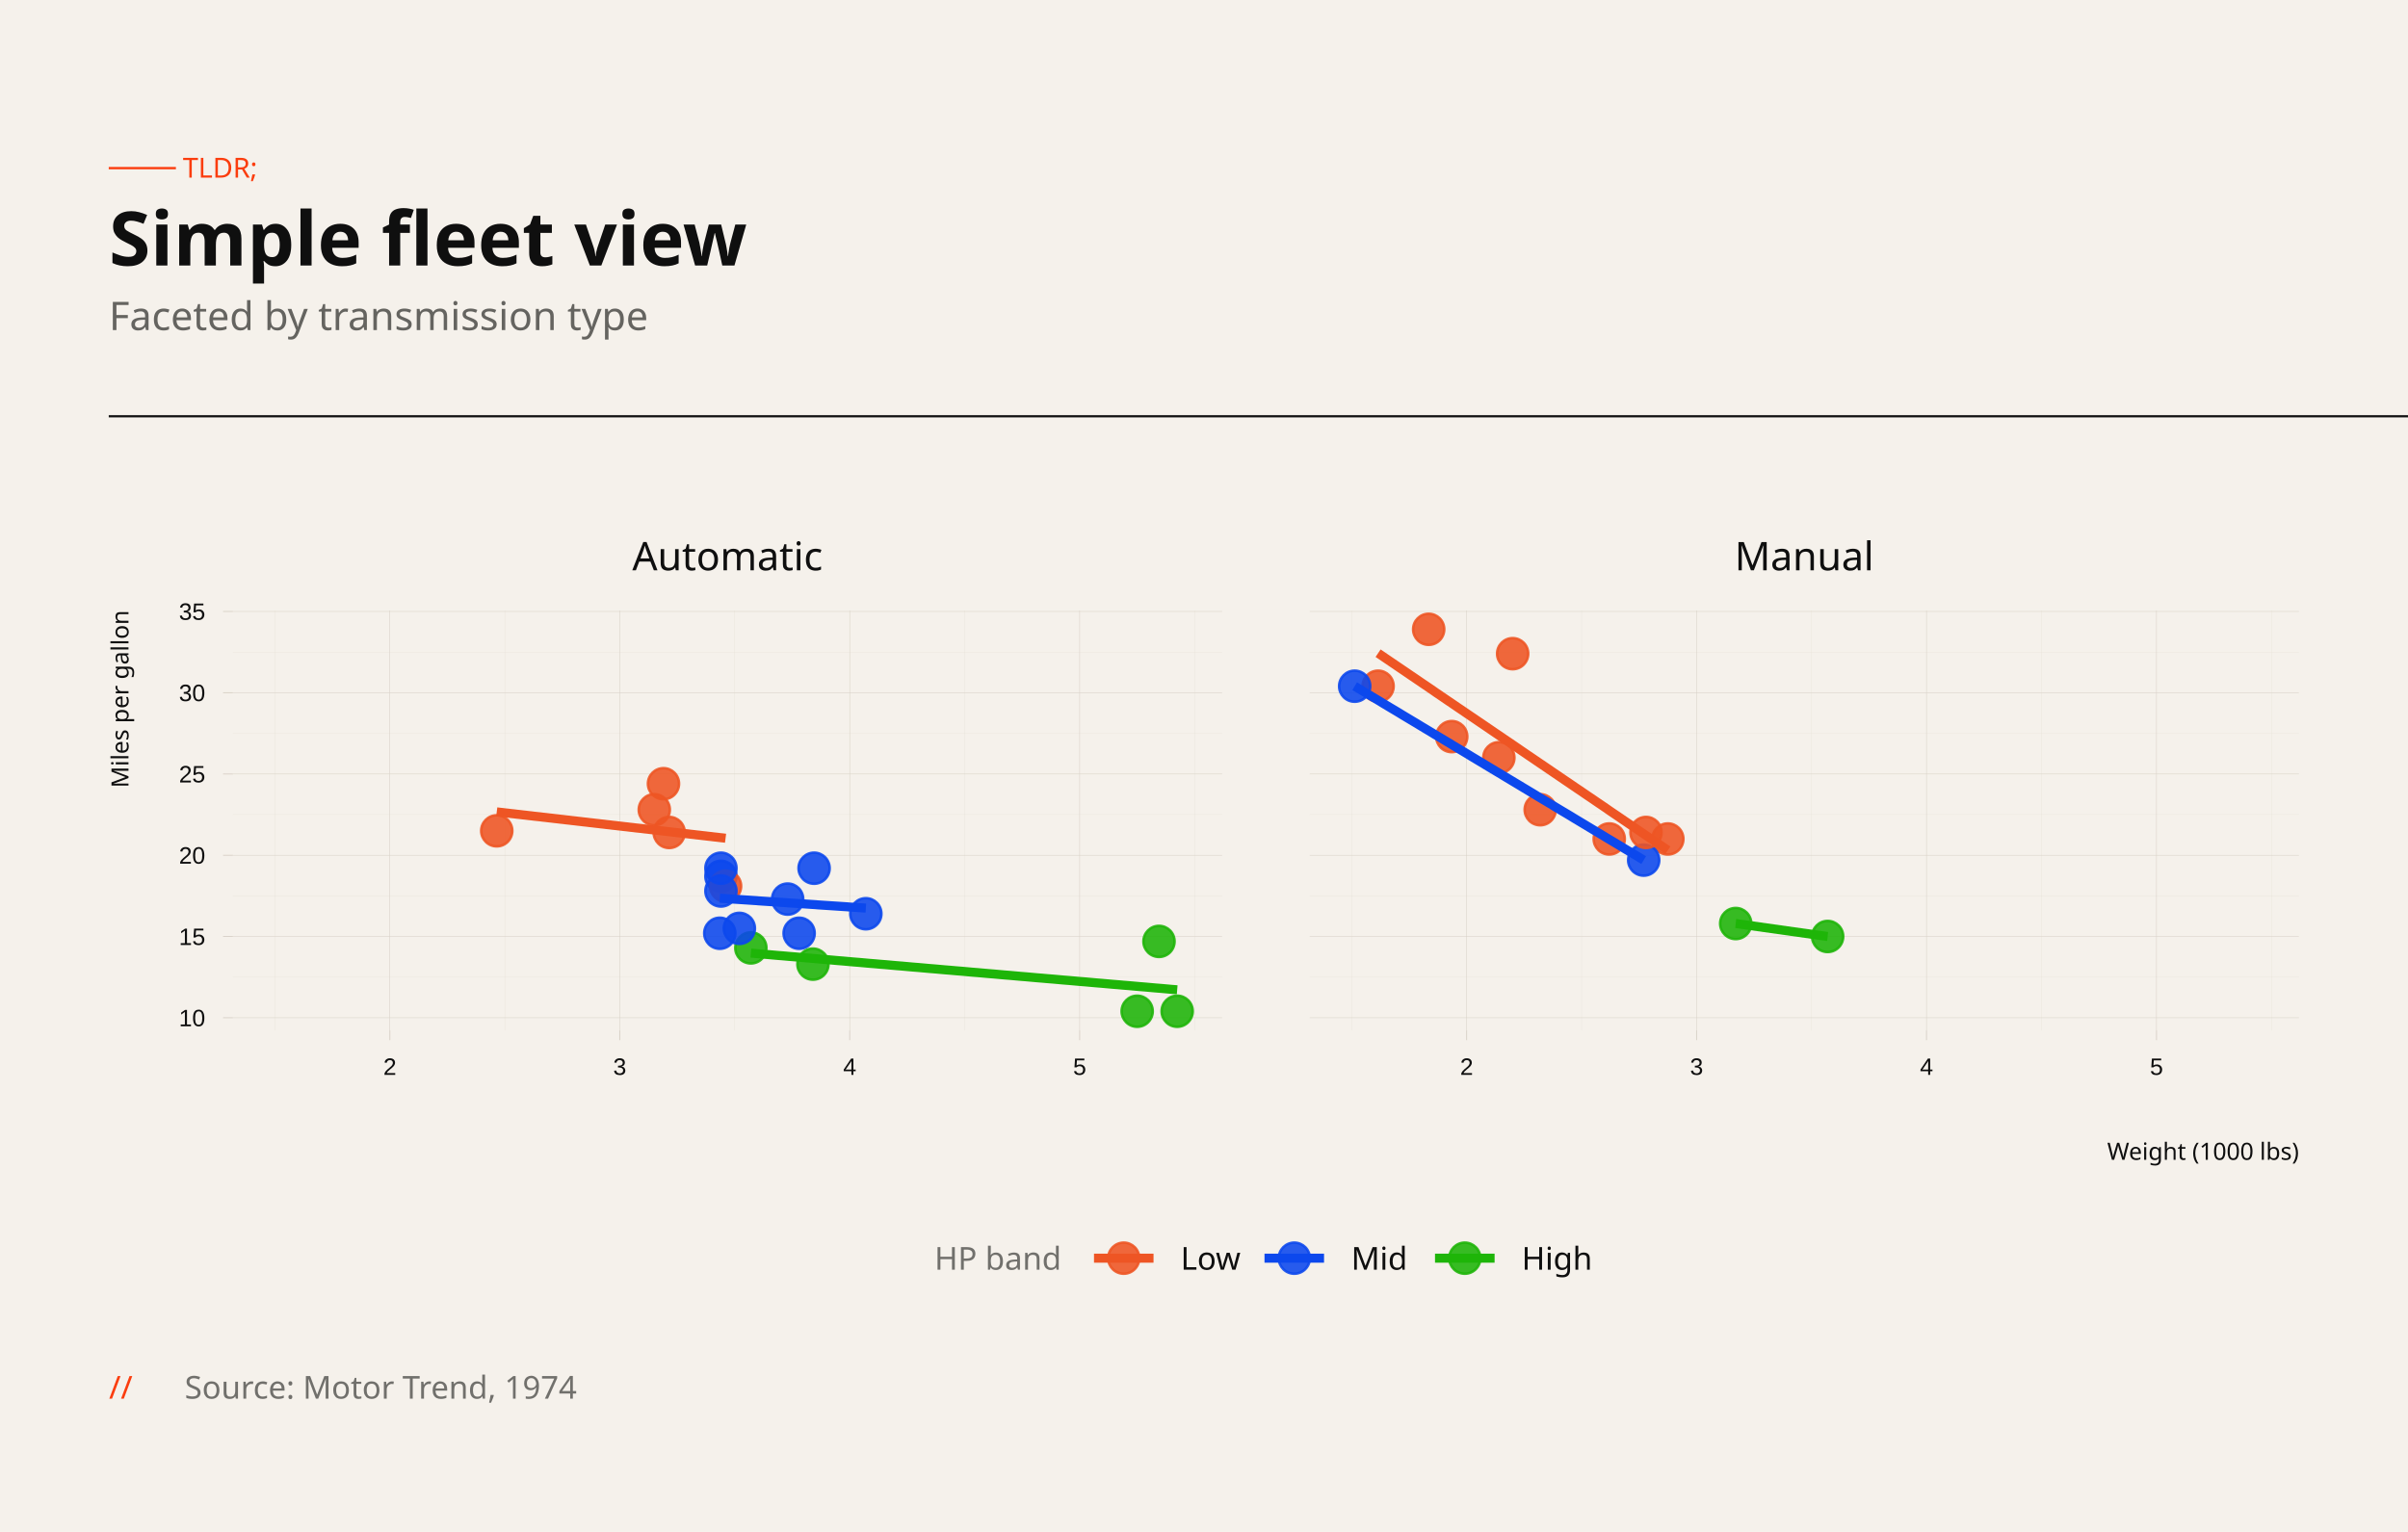
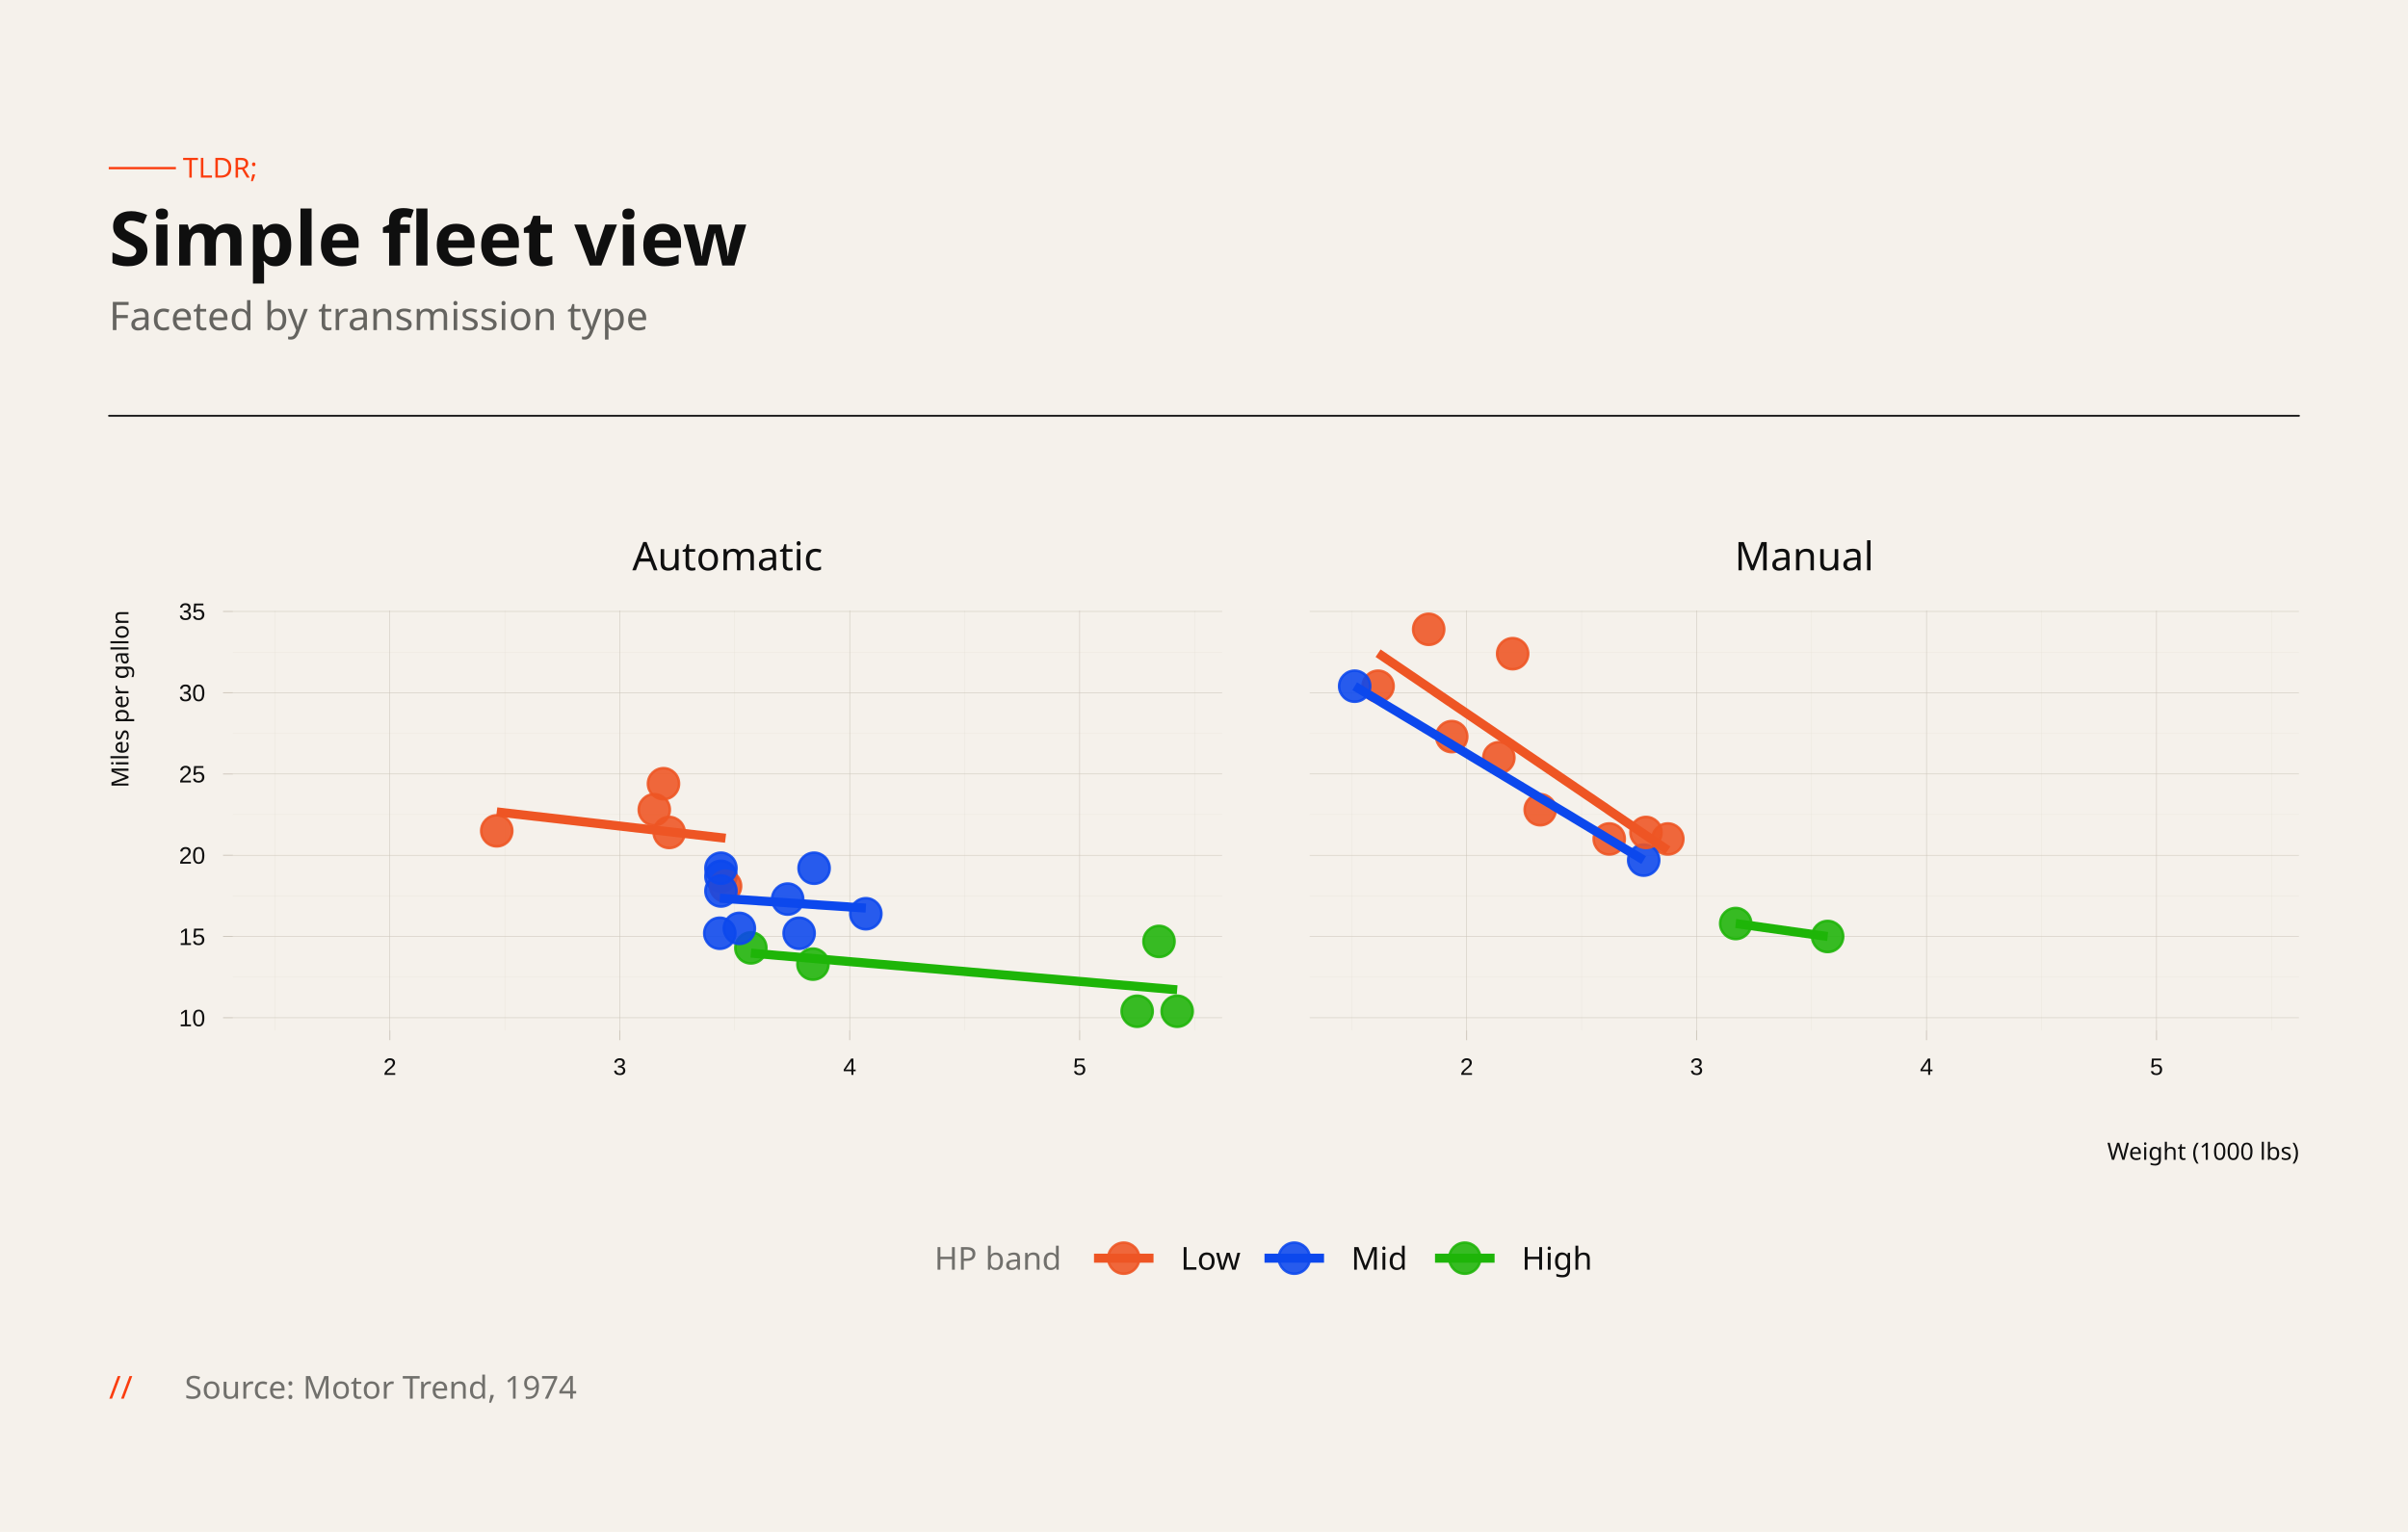
<svg xmlns="http://www.w3.org/2000/svg" width="396.00pt" height="252.00pt" viewBox="0 0 396.00 252.00">
  <g class="svglite">
    <defs>
      <style type="text/css">
    .svglite line, .svglite polyline, .svglite polygon, .svglite path, .svglite rect, .svglite circle {
      fill: none;
      stroke: #000000;
      stroke-linecap: round;
      stroke-linejoin: round;
      stroke-miterlimit: 10.00;
    }
    .svglite text {
      white-space: pre;
    }
    .svglite g.glyphgroup path {
      fill: inherit;
      stroke: none;
    }
  </style>
    </defs>
    <rect width="100%" height="100%" style="stroke: none; fill: none;" />
    <defs>
      <clipPath id="cpMC4wMHwzOTYuMDB8MC4wMHwyNTIuMDA=">
        <rect x="0.00" y="0.00" width="396.00" height="252.00" />
      </clipPath>
    </defs>
    <g clip-path="url(#cpMC4wMHwzOTYuMDB8MC4wMHwyNTIuMDA=)">
      <rect x="0.00" y="-0" width="396.00" height="252.00" style="stroke-width: 0.63; stroke: none; fill: #F5F1EB;" />
    </g>
    <defs>
      <clipPath id="cpMzguMzB8MjAwLjk4fDEwMC4zOHwxNjkuNTA=">
        <rect x="38.30" y="100.38" width="162.68" height="69.12" />
      </clipPath>
    </defs>
    <g clip-path="url(#cpMzguMzB8MjAwLjk4fDEwMC4zOHwxNjkuNTA=)">
      <rect x="38.30" y="100.38" width="162.68" height="69.12" style="stroke-width: 0.63; stroke: none; fill: #F5F1EB;" />
      <polyline points="38.30,160.74 200.98,160.74 " style="stroke-width: 0.043; stroke: #E3DDD5; stroke-linecap: butt;" />
      <polyline points="38.30,147.37 200.98,147.37 " style="stroke-width: 0.043; stroke: #E3DDD5; stroke-linecap: butt;" />
      <polyline points="38.30,134.00 200.98,134.00 " style="stroke-width: 0.043; stroke: #E3DDD5; stroke-linecap: butt;" />
      <polyline points="38.30,120.63 200.98,120.63 " style="stroke-width: 0.043; stroke: #E3DDD5; stroke-linecap: butt;" />
      <polyline points="38.30,107.26 200.98,107.26 " style="stroke-width: 0.043; stroke: #E3DDD5; stroke-linecap: butt;" />
      <polyline points="45.20,169.50 45.20,100.38 " style="stroke-width: 0.043; stroke: #E3DDD5; stroke-linecap: butt;" />
      <polyline points="83.02,169.50 83.02,100.38 " style="stroke-width: 0.043; stroke: #E3DDD5; stroke-linecap: butt;" />
      <polyline points="120.83,169.50 120.83,100.38 " style="stroke-width: 0.043; stroke: #E3DDD5; stroke-linecap: butt;" />
      <polyline points="158.65,169.50 158.65,100.38 " style="stroke-width: 0.043; stroke: #E3DDD5; stroke-linecap: butt;" />
      <polyline points="196.46,169.50 196.46,100.38 " style="stroke-width: 0.043; stroke: #E3DDD5; stroke-linecap: butt;" />
-       <polyline points="38.30,167.42 200.98,167.42 " style="stroke-width: 0.085; stroke: #D8D1C7; stroke-linecap: butt;" />
-       <polyline points="38.30,154.05 200.98,154.05 " style="stroke-width: 0.085; stroke: #D8D1C7; stroke-linecap: butt;" />
-       <polyline points="38.30,140.69 200.98,140.69 " style="stroke-width: 0.085; stroke: #D8D1C7; stroke-linecap: butt;" />
-       <polyline points="38.30,127.32 200.98,127.32 " style="stroke-width: 0.085; stroke: #D8D1C7; stroke-linecap: butt;" />
-       <polyline points="38.30,113.95 200.98,113.95 " style="stroke-width: 0.085; stroke: #D8D1C7; stroke-linecap: butt;" />
-       <polyline points="38.30,100.58 200.98,100.58 " style="stroke-width: 0.085; stroke: #D8D1C7; stroke-linecap: butt;" />
-       <polyline points="64.11,169.50 64.11,100.38 " style="stroke-width: 0.085; stroke: #D8D1C7; stroke-linecap: butt;" />
-       <polyline points="101.92,169.50 101.92,100.38 " style="stroke-width: 0.085; stroke: #D8D1C7; stroke-linecap: butt;" />
-       <polyline points="139.74,169.50 139.74,100.38 " style="stroke-width: 0.085; stroke: #D8D1C7; stroke-linecap: butt;" />
-       <polyline points="177.55,169.50 177.55,100.38 " style="stroke-width: 0.085; stroke: #D8D1C7; stroke-linecap: butt;" />
+       <polyline points="38.30,167.42 200.98,167.42 " style="stroke-width: 0.085; stroke: #CCC5BA; stroke-linecap: butt;" />
+       <polyline points="38.30,154.05 200.98,154.05 " style="stroke-width: 0.085; stroke: #CCC5BA; stroke-linecap: butt;" />
+       <polyline points="38.30,140.69 200.98,140.69 " style="stroke-width: 0.085; stroke: #CCC5BA; stroke-linecap: butt;" />
+       <polyline points="38.30,127.32 200.98,127.32 " style="stroke-width: 0.085; stroke: #CCC5BA; stroke-linecap: butt;" />
+       <polyline points="38.30,113.95 200.98,113.95 " style="stroke-width: 0.085; stroke: #CCC5BA; stroke-linecap: butt;" />
+       <polyline points="38.30,100.58 200.98,100.58 " style="stroke-width: 0.085; stroke: #CCC5BA; stroke-linecap: butt;" />
+       <polyline points="64.11,169.50 64.11,100.38 " style="stroke-width: 0.085; stroke: #CCC5BA; stroke-linecap: butt;" />
+       <polyline points="101.92,169.50 101.92,100.38 " style="stroke-width: 0.085; stroke: #CCC5BA; stroke-linecap: butt;" />
+       <polyline points="139.74,169.50 139.74,100.38 " style="stroke-width: 0.085; stroke: #CCC5BA; stroke-linecap: butt;" />
+       <polyline points="177.55,169.50 177.55,100.38 " style="stroke-width: 0.085; stroke: #CCC5BA; stroke-linecap: butt;" />
      <circle cx="110.05" cy="136.94" r="2.56" style="stroke-width: 0.42; stroke: #EE5524; stroke-opacity: 0.88; fill: #EE5524; fill-opacity: 0.88;" />
      <circle cx="118.56" cy="144.16" r="2.56" style="stroke-width: 0.42; stroke: #0C48ED; stroke-opacity: 0.88; fill: #0C48ED; fill-opacity: 0.88;" />
      <circle cx="119.32" cy="145.77" r="2.56" style="stroke-width: 0.42; stroke: #EE5524; stroke-opacity: 0.88; fill: #EE5524; fill-opacity: 0.88;" />
      <circle cx="123.48" cy="155.93" r="2.56" style="stroke-width: 0.42; stroke: #1EB508; stroke-opacity: 0.88; fill: #1EB508; fill-opacity: 0.88;" />
      <circle cx="109.11" cy="128.92" r="2.56" style="stroke-width: 0.42; stroke: #EE5524; stroke-opacity: 0.88; fill: #EE5524; fill-opacity: 0.88;" />
      <circle cx="107.60" cy="133.20" r="2.56" style="stroke-width: 0.42; stroke: #EE5524; stroke-opacity: 0.88; fill: #EE5524; fill-opacity: 0.88;" />
      <circle cx="118.56" cy="142.82" r="2.56" style="stroke-width: 0.42; stroke: #0C48ED; stroke-opacity: 0.88; fill: #0C48ED; fill-opacity: 0.88;" />
      <circle cx="118.56" cy="146.57" r="2.56" style="stroke-width: 0.42; stroke: #0C48ED; stroke-opacity: 0.88; fill: #0C48ED; fill-opacity: 0.88;" />
      <circle cx="142.39" cy="150.31" r="2.56" style="stroke-width: 0.42; stroke: #0C48ED; stroke-opacity: 0.88; fill: #0C48ED; fill-opacity: 0.88;" />
      <circle cx="129.53" cy="147.90" r="2.56" style="stroke-width: 0.42; stroke: #0C48ED; stroke-opacity: 0.88; fill: #0C48ED; fill-opacity: 0.88;" />
      <circle cx="131.42" cy="153.52" r="2.56" style="stroke-width: 0.42; stroke: #0C48ED; stroke-opacity: 0.88; fill: #0C48ED; fill-opacity: 0.88;" />
      <circle cx="187.01" cy="166.35" r="2.56" style="stroke-width: 0.42; stroke: #1EB508; stroke-opacity: 0.88; fill: #1EB508; fill-opacity: 0.88;" />
      <circle cx="193.59" cy="166.35" r="2.56" style="stroke-width: 0.42; stroke: #1EB508; stroke-opacity: 0.88; fill: #1EB508; fill-opacity: 0.88;" />
      <circle cx="190.60" cy="154.86" r="2.56" style="stroke-width: 0.42; stroke: #1EB508; stroke-opacity: 0.88; fill: #1EB508; fill-opacity: 0.88;" />
      <circle cx="81.69" cy="136.67" r="2.56" style="stroke-width: 0.42; stroke: #EE5524; stroke-opacity: 0.88; fill: #EE5524; fill-opacity: 0.88;" />
      <circle cx="121.59" cy="152.72" r="2.56" style="stroke-width: 0.42; stroke: #0C48ED; stroke-opacity: 0.88; fill: #0C48ED; fill-opacity: 0.88;" />
      <circle cx="118.37" cy="153.52" r="2.56" style="stroke-width: 0.42; stroke: #0C48ED; stroke-opacity: 0.88; fill: #0C48ED; fill-opacity: 0.88;" />
      <circle cx="133.69" cy="158.60" r="2.56" style="stroke-width: 0.42; stroke: #1EB508; stroke-opacity: 0.88; fill: #1EB508; fill-opacity: 0.88;" />
      <circle cx="133.88" cy="142.82" r="2.56" style="stroke-width: 0.42; stroke: #0C48ED; stroke-opacity: 0.88; fill: #0C48ED; fill-opacity: 0.88;" />
      <polyline points="81.69,133.55 82.17,133.61 82.65,133.66 83.12,133.72 83.60,133.77 84.07,133.83 84.55,133.88 85.03,133.94 85.50,133.99 85.98,134.05 86.46,134.10 86.93,134.16 87.41,134.21 87.88,134.27 88.36,134.32 88.84,134.37 89.31,134.43 89.79,134.48 90.27,134.54 90.74,134.59 91.22,134.65 91.69,134.70 92.17,134.76 92.65,134.81 93.12,134.87 93.60,134.92 94.08,134.98 94.55,135.03 95.03,135.09 95.50,135.14 95.98,135.20 96.46,135.25 96.93,135.31 97.41,135.36 97.89,135.42 98.36,135.47 98.84,135.53 99.32,135.58 99.79,135.64 100.27,135.69 100.74,135.75 101.22,135.80 101.70,135.86 102.17,135.91 102.65,135.97 103.13,136.02 103.60,136.08 104.08,136.13 104.55,136.19 105.03,136.24 105.51,136.29 105.98,136.35 106.46,136.40 106.94,136.46 107.41,136.51 107.89,136.57 108.36,136.62 108.84,136.68 109.32,136.73 109.79,136.79 110.27,136.84 110.75,136.90 111.22,136.95 111.70,137.01 112.17,137.06 112.65,137.12 113.13,137.17 113.60,137.23 114.08,137.28 114.56,137.34 115.03,137.39 115.51,137.45 115.98,137.50 116.46,137.56 116.94,137.61 117.41,137.67 117.89,137.72 118.37,137.78 118.84,137.83 119.32,137.89 " style="stroke-width: 1.49; stroke: #EE5524; stroke-linecap: butt;" />
      <polyline points="118.37,147.75 118.68,147.77 118.98,147.79 119.29,147.81 119.59,147.84 119.89,147.86 120.20,147.88 120.50,147.90 120.81,147.92 121.11,147.94 121.41,147.96 121.72,147.98 122.02,148.00 122.32,148.02 122.63,148.04 122.93,148.06 123.24,148.08 123.54,148.10 123.84,148.12 124.15,148.14 124.45,148.16 124.76,148.19 125.06,148.21 125.36,148.23 125.67,148.25 125.97,148.27 126.28,148.29 126.58,148.31 126.88,148.33 127.19,148.35 127.49,148.37 127.80,148.39 128.10,148.41 128.40,148.43 128.71,148.45 129.01,148.47 129.32,148.49 129.62,148.52 129.92,148.54 130.23,148.56 130.53,148.58 130.84,148.60 131.14,148.62 131.44,148.64 131.75,148.66 132.05,148.68 132.36,148.70 132.66,148.72 132.96,148.74 133.27,148.76 133.57,148.78 133.88,148.80 134.18,148.82 134.48,148.85 134.79,148.87 135.09,148.89 135.40,148.91 135.70,148.93 136.00,148.95 136.31,148.97 136.61,148.99 136.91,149.01 137.22,149.03 137.52,149.05 137.83,149.07 138.13,149.09 138.43,149.11 138.74,149.13 139.04,149.15 139.35,149.17 139.65,149.20 139.95,149.22 140.26,149.24 140.56,149.26 140.87,149.28 141.17,149.30 141.47,149.32 141.78,149.34 142.08,149.36 142.39,149.38 " style="stroke-width: 1.49; stroke: #0C48ED; stroke-linecap: butt;" />
      <polyline points="123.48,156.78 124.37,156.86 125.25,156.94 126.14,157.01 127.03,157.09 127.92,157.17 128.80,157.24 129.69,157.32 130.58,157.39 131.47,157.47 132.35,157.55 133.24,157.62 134.13,157.70 135.02,157.78 135.90,157.85 136.79,157.93 137.68,158.01 138.57,158.08 139.45,158.16 140.34,158.24 141.23,158.31 142.12,158.39 143.00,158.47 143.89,158.54 144.78,158.62 145.67,158.69 146.55,158.77 147.44,158.85 148.33,158.92 149.21,159.00 150.10,159.08 150.99,159.15 151.88,159.23 152.76,159.31 153.65,159.38 154.54,159.46 155.43,159.54 156.31,159.61 157.20,159.69 158.09,159.76 158.98,159.84 159.86,159.92 160.75,159.99 161.64,160.07 162.53,160.15 163.41,160.22 164.30,160.30 165.19,160.38 166.08,160.45 166.96,160.53 167.85,160.61 168.74,160.68 169.63,160.76 170.51,160.84 171.40,160.91 172.29,160.99 173.18,161.06 174.06,161.14 174.95,161.22 175.84,161.29 176.73,161.37 177.61,161.45 178.50,161.52 179.39,161.60 180.28,161.68 181.16,161.75 182.05,161.83 182.94,161.91 183.83,161.98 184.71,162.06 185.60,162.13 186.49,162.21 187.38,162.29 188.26,162.36 189.15,162.44 190.04,162.52 190.93,162.59 191.81,162.67 192.70,162.75 193.59,162.82 " style="stroke-width: 1.49; stroke: #1EB508; stroke-linecap: butt;" />
    </g>
    <g clip-path="url(#cpMC4wMHwzOTYuMDB8MC4wMHwyNTIuMDA=)">
</g>
    <defs>
      <clipPath id="cpMjE1LjM4fDM3OC4wN3wxMDAuMzh8MTY5LjUw">
        <rect x="215.38" y="100.38" width="162.68" height="69.12" />
      </clipPath>
    </defs>
    <g clip-path="url(#cpMjE1LjM4fDM3OC4wN3wxMDAuMzh8MTY5LjUw)">
      <rect x="215.38" y="100.38" width="162.68" height="69.12" style="stroke-width: 0.63; stroke: none; fill: #F5F1EB;" />
      <polyline points="215.38,160.74 378.07,160.74 " style="stroke-width: 0.043; stroke: #E3DDD5; stroke-linecap: butt;" />
      <polyline points="215.38,147.37 378.07,147.37 " style="stroke-width: 0.043; stroke: #E3DDD5; stroke-linecap: butt;" />
      <polyline points="215.38,134.00 378.07,134.00 " style="stroke-width: 0.043; stroke: #E3DDD5; stroke-linecap: butt;" />
      <polyline points="215.38,120.63 378.07,120.63 " style="stroke-width: 0.043; stroke: #E3DDD5; stroke-linecap: butt;" />
      <polyline points="215.38,107.26 378.07,107.26 " style="stroke-width: 0.043; stroke: #E3DDD5; stroke-linecap: butt;" />
      <polyline points="222.29,169.50 222.29,100.38 " style="stroke-width: 0.043; stroke: #E3DDD5; stroke-linecap: butt;" />
      <polyline points="260.10,169.50 260.10,100.38 " style="stroke-width: 0.043; stroke: #E3DDD5; stroke-linecap: butt;" />
      <polyline points="297.92,169.50 297.92,100.38 " style="stroke-width: 0.043; stroke: #E3DDD5; stroke-linecap: butt;" />
      <polyline points="335.73,169.50 335.73,100.38 " style="stroke-width: 0.043; stroke: #E3DDD5; stroke-linecap: butt;" />
      <polyline points="373.55,169.50 373.55,100.38 " style="stroke-width: 0.043; stroke: #E3DDD5; stroke-linecap: butt;" />
-       <polyline points="215.38,167.42 378.07,167.42 " style="stroke-width: 0.085; stroke: #D8D1C7; stroke-linecap: butt;" />
-       <polyline points="215.38,154.05 378.07,154.05 " style="stroke-width: 0.085; stroke: #D8D1C7; stroke-linecap: butt;" />
-       <polyline points="215.38,140.69 378.07,140.69 " style="stroke-width: 0.085; stroke: #D8D1C7; stroke-linecap: butt;" />
-       <polyline points="215.38,127.32 378.07,127.32 " style="stroke-width: 0.085; stroke: #D8D1C7; stroke-linecap: butt;" />
-       <polyline points="215.38,113.95 378.07,113.95 " style="stroke-width: 0.085; stroke: #D8D1C7; stroke-linecap: butt;" />
-       <polyline points="215.38,100.58 378.07,100.58 " style="stroke-width: 0.085; stroke: #D8D1C7; stroke-linecap: butt;" />
-       <polyline points="241.19,169.50 241.19,100.38 " style="stroke-width: 0.085; stroke: #D8D1C7; stroke-linecap: butt;" />
-       <polyline points="279.01,169.50 279.01,100.38 " style="stroke-width: 0.085; stroke: #D8D1C7; stroke-linecap: butt;" />
-       <polyline points="316.82,169.50 316.82,100.38 " style="stroke-width: 0.085; stroke: #D8D1C7; stroke-linecap: butt;" />
-       <polyline points="354.64,169.50 354.64,100.38 " style="stroke-width: 0.085; stroke: #D8D1C7; stroke-linecap: butt;" />
+       <polyline points="215.38,167.42 378.07,167.42 " style="stroke-width: 0.085; stroke: #CCC5BA; stroke-linecap: butt;" />
+       <polyline points="215.38,154.05 378.07,154.05 " style="stroke-width: 0.085; stroke: #CCC5BA; stroke-linecap: butt;" />
+       <polyline points="215.38,140.69 378.07,140.69 " style="stroke-width: 0.085; stroke: #CCC5BA; stroke-linecap: butt;" />
+       <polyline points="215.38,127.32 378.07,127.32 " style="stroke-width: 0.085; stroke: #CCC5BA; stroke-linecap: butt;" />
+       <polyline points="215.38,113.95 378.07,113.95 " style="stroke-width: 0.085; stroke: #CCC5BA; stroke-linecap: butt;" />
+       <polyline points="215.38,100.58 378.07,100.58 " style="stroke-width: 0.085; stroke: #CCC5BA; stroke-linecap: butt;" />
+       <polyline points="241.19,169.50 241.19,100.38 " style="stroke-width: 0.085; stroke: #CCC5BA; stroke-linecap: butt;" />
+       <polyline points="279.01,169.50 279.01,100.38 " style="stroke-width: 0.085; stroke: #CCC5BA; stroke-linecap: butt;" />
+       <polyline points="316.82,169.50 316.82,100.38 " style="stroke-width: 0.085; stroke: #CCC5BA; stroke-linecap: butt;" />
+       <polyline points="354.64,169.50 354.64,100.38 " style="stroke-width: 0.085; stroke: #CCC5BA; stroke-linecap: butt;" />
      <circle cx="264.64" cy="138.01" r="2.56" style="stroke-width: 0.42; stroke: #EE5524; stroke-opacity: 0.88; fill: #EE5524; fill-opacity: 0.88;" />
      <circle cx="274.28" cy="138.01" r="2.56" style="stroke-width: 0.42; stroke: #EE5524; stroke-opacity: 0.88; fill: #EE5524; fill-opacity: 0.88;" />
      <circle cx="253.29" cy="133.20" r="2.56" style="stroke-width: 0.42; stroke: #EE5524; stroke-opacity: 0.88; fill: #EE5524; fill-opacity: 0.88;" />
      <circle cx="248.76" cy="107.53" r="2.56" style="stroke-width: 0.42; stroke: #EE5524; stroke-opacity: 0.88; fill: #EE5524; fill-opacity: 0.88;" />
      <circle cx="226.63" cy="112.88" r="2.56" style="stroke-width: 0.42; stroke: #EE5524; stroke-opacity: 0.88; fill: #EE5524; fill-opacity: 0.88;" />
      <circle cx="234.95" cy="103.52" r="2.56" style="stroke-width: 0.42; stroke: #EE5524; stroke-opacity: 0.88; fill: #EE5524; fill-opacity: 0.88;" />
      <circle cx="238.74" cy="121.17" r="2.56" style="stroke-width: 0.42; stroke: #EE5524; stroke-opacity: 0.88; fill: #EE5524; fill-opacity: 0.88;" />
      <circle cx="246.49" cy="124.64" r="2.56" style="stroke-width: 0.42; stroke: #EE5524; stroke-opacity: 0.88; fill: #EE5524; fill-opacity: 0.88;" />
      <circle cx="222.78" cy="112.88" r="2.56" style="stroke-width: 0.42; stroke: #0C48ED; stroke-opacity: 0.88; fill: #0C48ED; fill-opacity: 0.88;" />
      <circle cx="285.44" cy="151.92" r="2.56" style="stroke-width: 0.42; stroke: #1EB508; stroke-opacity: 0.88; fill: #1EB508; fill-opacity: 0.88;" />
      <circle cx="270.31" cy="141.49" r="2.56" style="stroke-width: 0.42; stroke: #0C48ED; stroke-opacity: 0.88; fill: #0C48ED; fill-opacity: 0.88;" />
      <circle cx="300.56" cy="154.05" r="2.56" style="stroke-width: 0.42; stroke: #1EB508; stroke-opacity: 0.88; fill: #1EB508; fill-opacity: 0.88;" />
      <circle cx="270.69" cy="136.94" r="2.56" style="stroke-width: 0.42; stroke: #EE5524; stroke-opacity: 0.88; fill: #EE5524; fill-opacity: 0.88;" />
      <polyline points="226.63,107.45 227.24,107.86 227.84,108.27 228.44,108.68 229.05,109.09 229.65,109.50 230.25,109.91 230.86,110.32 231.46,110.73 232.06,111.14 232.67,111.55 233.27,111.96 233.87,112.37 234.48,112.78 235.08,113.19 235.68,113.60 236.28,114.02 236.89,114.43 237.49,114.84 238.09,115.25 238.70,115.66 239.30,116.07 239.90,116.48 240.51,116.89 241.11,117.30 241.71,117.71 242.32,118.12 242.92,118.53 243.52,118.94 244.13,119.35 244.73,119.76 245.33,120.17 245.93,120.58 246.54,120.99 247.14,121.40 247.74,121.81 248.35,122.22 248.95,122.63 249.55,123.04 250.16,123.46 250.76,123.87 251.36,124.28 251.97,124.69 252.57,125.10 253.17,125.51 253.78,125.92 254.38,126.33 254.98,126.74 255.58,127.15 256.19,127.56 256.79,127.97 257.39,128.38 258.00,128.79 258.60,129.20 259.20,129.61 259.81,130.02 260.41,130.43 261.01,130.84 261.62,131.25 262.22,131.66 262.82,132.07 263.43,132.48 264.03,132.89 264.63,133.31 265.23,133.72 265.84,134.13 266.44,134.54 267.04,134.95 267.65,135.36 268.25,135.77 268.85,136.18 269.46,136.59 270.06,137.00 270.66,137.41 271.27,137.82 271.87,138.23 272.47,138.64 273.08,139.05 273.68,139.46 274.28,139.87 " style="stroke-width: 1.49; stroke: #EE5524; stroke-linecap: butt;" />
      <polyline points="222.78,112.88 223.38,113.24 223.98,113.60 224.58,113.96 225.18,114.33 225.79,114.69 226.39,115.05 226.99,115.41 227.59,115.78 228.19,116.14 228.79,116.50 229.40,116.86 230.00,117.22 230.60,117.59 231.20,117.95 231.80,118.31 232.40,118.67 233.01,119.03 233.61,119.40 234.21,119.76 234.81,120.12 235.41,120.48 236.01,120.85 236.62,121.21 237.22,121.57 237.82,121.93 238.42,122.29 239.02,122.66 239.62,123.02 240.23,123.38 240.83,123.74 241.43,124.10 242.03,124.47 242.63,124.83 243.23,125.19 243.84,125.55 244.44,125.92 245.04,126.28 245.64,126.64 246.24,127.00 246.85,127.36 247.45,127.73 248.05,128.09 248.65,128.45 249.25,128.81 249.85,129.17 250.46,129.54 251.06,129.90 251.66,130.26 252.26,130.62 252.86,130.99 253.46,131.35 254.07,131.71 254.67,132.07 255.27,132.43 255.87,132.80 256.47,133.16 257.07,133.52 257.68,133.88 258.28,134.24 258.88,134.61 259.48,134.97 260.08,135.33 260.68,135.69 261.29,136.06 261.89,136.42 262.49,136.78 263.09,137.14 263.69,137.50 264.29,137.87 264.90,138.23 265.50,138.59 266.10,138.95 266.70,139.31 267.30,139.68 267.90,140.04 268.51,140.40 269.11,140.76 269.71,141.13 270.31,141.49 " style="stroke-width: 1.49; stroke: #0C48ED; stroke-linecap: butt;" />
      <polyline points="285.44,151.92 285.63,151.94 285.82,151.97 286.01,152.00 286.20,152.02 286.39,152.05 286.59,152.08 286.78,152.10 286.97,152.13 287.16,152.16 287.35,152.19 287.54,152.21 287.73,152.24 287.93,152.27 288.12,152.29 288.31,152.32 288.50,152.35 288.69,152.38 288.88,152.40 289.08,152.43 289.27,152.46 289.46,152.48 289.65,152.51 289.84,152.54 290.03,152.57 290.22,152.59 290.42,152.62 290.61,152.65 290.80,152.67 290.99,152.70 291.18,152.73 291.37,152.75 291.56,152.78 291.76,152.81 291.95,152.84 292.14,152.86 292.33,152.89 292.52,152.92 292.71,152.94 292.90,152.97 293.10,153.00 293.29,153.03 293.48,153.05 293.67,153.08 293.86,153.11 294.05,153.13 294.24,153.16 294.44,153.19 294.63,153.22 294.82,153.24 295.01,153.27 295.20,153.30 295.39,153.32 295.58,153.35 295.78,153.38 295.97,153.40 296.16,153.43 296.35,153.46 296.54,153.49 296.73,153.51 296.93,153.54 297.12,153.57 297.31,153.59 297.50,153.62 297.69,153.65 297.88,153.68 298.07,153.70 298.27,153.73 298.46,153.76 298.65,153.78 298.84,153.81 299.03,153.84 299.22,153.86 299.41,153.89 299.61,153.92 299.80,153.95 299.99,153.97 300.18,154.00 300.37,154.03 300.56,154.05 " style="stroke-width: 1.49; stroke: #1EB508; stroke-linecap: butt;" />
    </g>
    <g clip-path="url(#cpMC4wMHwzOTYuMDB8MC4wMHwyNTIuMDA=)">
</g>
    <defs>
      <clipPath id="cpMzguMzB8MjAwLjk4fDg4LjQ3fDEwMC4zOA==">
        <rect x="38.30" y="88.47" width="162.68" height="11.90" />
      </clipPath>
    </defs>
    <g clip-path="url(#cpMzguMzB8MjAwLjk4fDg4LjQ3fDEwMC4zOA==)">
      <rect x="38.30" y="88.47" width="162.68" height="11.90" style="stroke-width: 0.63; stroke: none; fill: #F5F1EB;" />
      <text x="119.64" y="93.81" text-anchor="middle" style="font-size: 6.50px; font-weight: 100;fill: #0F0F0F; font-family: &quot;JetBrains Mono&quot;;" textLength="35.16px" lengthAdjust="spacingAndGlyphs">Automatic</text>
    </g>
    <g clip-path="url(#cpMC4wMHwzOTYuMDB8MC4wMHwyNTIuMDA=)">
</g>
    <defs>
      <clipPath id="cpMjE1LjM4fDM3OC4wN3w4OC40N3wxMDAuMzg=">
        <rect x="215.38" y="88.47" width="162.68" height="11.90" />
      </clipPath>
    </defs>
    <g clip-path="url(#cpMjE1LjM4fDM3OC4wN3w4OC40N3wxMDAuMzg=)">
      <rect x="215.38" y="88.47" width="162.68" height="11.90" style="stroke-width: 0.63; stroke: none; fill: #F5F1EB;" />
      <text x="296.72" y="93.81" text-anchor="middle" style="font-size: 6.50px; font-weight: 100;fill: #0F0F0F; font-family: &quot;JetBrains Mono&quot;;" textLength="23.44px" lengthAdjust="spacingAndGlyphs">Manual</text>
    </g>
    <g clip-path="url(#cpMC4wMHwzOTYuMDB8MC4wMHwyNTIuMDA=)">
-       <polyline points="64.11,171.11 64.11,169.50 " style="stroke-width: 0.15; stroke: #D8D1C7; stroke-linecap: butt;" />
-       <polyline points="101.92,171.11 101.92,169.50 " style="stroke-width: 0.15; stroke: #D8D1C7; stroke-linecap: butt;" />
-       <polyline points="139.74,171.11 139.74,169.50 " style="stroke-width: 0.15; stroke: #D8D1C7; stroke-linecap: butt;" />
-       <polyline points="177.55,171.11 177.55,169.50 " style="stroke-width: 0.15; stroke: #D8D1C7; stroke-linecap: butt;" />
+       <polyline points="64.11,171.11 64.11,169.50 " style="stroke-width: 0.15; stroke: #CCC5BA; stroke-linecap: butt;" />
+       <polyline points="101.92,171.11 101.92,169.50 " style="stroke-width: 0.15; stroke: #CCC5BA; stroke-linecap: butt;" />
+       <polyline points="139.74,171.11 139.74,169.50 " style="stroke-width: 0.15; stroke: #CCC5BA; stroke-linecap: butt;" />
+       <polyline points="177.55,171.11 177.55,169.50 " style="stroke-width: 0.15; stroke: #CCC5BA; stroke-linecap: butt;" />
      <text x="64.11" y="176.82" text-anchor="middle" style="font-size: 3.90px;fill: #0F0F0F; font-family: &quot;Arial&quot;;" textLength="2.16px" lengthAdjust="spacingAndGlyphs">2</text>
      <text x="101.92" y="176.82" text-anchor="middle" style="font-size: 3.90px;fill: #0F0F0F; font-family: &quot;Arial&quot;;" textLength="2.16px" lengthAdjust="spacingAndGlyphs">3</text>
      <text x="139.74" y="176.82" text-anchor="middle" style="font-size: 3.90px;fill: #0F0F0F; font-family: &quot;Arial&quot;;" textLength="2.16px" lengthAdjust="spacingAndGlyphs">4</text>
      <text x="177.55" y="176.82" text-anchor="middle" style="font-size: 3.90px;fill: #0F0F0F; font-family: &quot;Arial&quot;;" textLength="2.16px" lengthAdjust="spacingAndGlyphs">5</text>
-       <polyline points="241.19,171.11 241.19,169.50 " style="stroke-width: 0.15; stroke: #D8D1C7; stroke-linecap: butt;" />
-       <polyline points="279.01,171.11 279.01,169.50 " style="stroke-width: 0.15; stroke: #D8D1C7; stroke-linecap: butt;" />
-       <polyline points="316.82,171.11 316.82,169.50 " style="stroke-width: 0.15; stroke: #D8D1C7; stroke-linecap: butt;" />
-       <polyline points="354.64,171.11 354.64,169.50 " style="stroke-width: 0.15; stroke: #D8D1C7; stroke-linecap: butt;" />
+       <polyline points="241.19,171.11 241.19,169.50 " style="stroke-width: 0.15; stroke: #CCC5BA; stroke-linecap: butt;" />
+       <polyline points="279.01,171.11 279.01,169.50 " style="stroke-width: 0.15; stroke: #CCC5BA; stroke-linecap: butt;" />
+       <polyline points="316.82,171.11 316.82,169.50 " style="stroke-width: 0.15; stroke: #CCC5BA; stroke-linecap: butt;" />
+       <polyline points="354.64,171.11 354.64,169.50 " style="stroke-width: 0.15; stroke: #CCC5BA; stroke-linecap: butt;" />
      <text x="241.19" y="176.82" text-anchor="middle" style="font-size: 3.90px;fill: #0F0F0F; font-family: &quot;Arial&quot;;" textLength="2.16px" lengthAdjust="spacingAndGlyphs">2</text>
      <text x="279.01" y="176.82" text-anchor="middle" style="font-size: 3.90px;fill: #0F0F0F; font-family: &quot;Arial&quot;;" textLength="2.16px" lengthAdjust="spacingAndGlyphs">3</text>
      <text x="316.82" y="176.82" text-anchor="middle" style="font-size: 3.90px;fill: #0F0F0F; font-family: &quot;Arial&quot;;" textLength="2.16px" lengthAdjust="spacingAndGlyphs">4</text>
      <text x="354.64" y="176.82" text-anchor="middle" style="font-size: 3.90px;fill: #0F0F0F; font-family: &quot;Arial&quot;;" textLength="2.16px" lengthAdjust="spacingAndGlyphs">5</text>
      <text x="33.76" y="168.82" text-anchor="end" style="font-size: 3.90px;fill: #0F0F0F; font-family: &quot;Arial&quot;;" textLength="4.31px" lengthAdjust="spacingAndGlyphs">10</text>
      <text x="33.76" y="155.45" text-anchor="end" style="font-size: 3.90px;fill: #0F0F0F; font-family: &quot;Arial&quot;;" textLength="4.31px" lengthAdjust="spacingAndGlyphs">15</text>
      <text x="33.76" y="142.08" text-anchor="end" style="font-size: 3.90px;fill: #0F0F0F; font-family: &quot;Arial&quot;;" textLength="4.31px" lengthAdjust="spacingAndGlyphs">20</text>
      <text x="33.76" y="128.71" text-anchor="end" style="font-size: 3.90px;fill: #0F0F0F; font-family: &quot;Arial&quot;;" textLength="4.31px" lengthAdjust="spacingAndGlyphs">25</text>
      <text x="33.76" y="115.34" text-anchor="end" style="font-size: 3.90px;fill: #0F0F0F; font-family: &quot;Arial&quot;;" textLength="4.31px" lengthAdjust="spacingAndGlyphs">30</text>
      <text x="33.76" y="101.97" text-anchor="end" style="font-size: 3.90px;fill: #0F0F0F; font-family: &quot;Arial&quot;;" textLength="4.31px" lengthAdjust="spacingAndGlyphs">35</text>
-       <polyline points="36.68,167.42 38.30,167.42 " style="stroke-width: 0.15; stroke: #D8D1C7; stroke-linecap: butt;" />
-       <polyline points="36.68,154.05 38.30,154.05 " style="stroke-width: 0.15; stroke: #D8D1C7; stroke-linecap: butt;" />
-       <polyline points="36.68,140.69 38.30,140.69 " style="stroke-width: 0.15; stroke: #D8D1C7; stroke-linecap: butt;" />
-       <polyline points="36.68,127.32 38.30,127.32 " style="stroke-width: 0.15; stroke: #D8D1C7; stroke-linecap: butt;" />
-       <polyline points="36.68,113.95 38.30,113.95 " style="stroke-width: 0.15; stroke: #D8D1C7; stroke-linecap: butt;" />
-       <polyline points="36.68,100.58 38.30,100.58 " style="stroke-width: 0.15; stroke: #D8D1C7; stroke-linecap: butt;" />
+       <polyline points="36.68,167.42 38.30,167.42 " style="stroke-width: 0.15; stroke: #CCC5BA; stroke-linecap: butt;" />
+       <polyline points="36.68,154.05 38.30,154.05 " style="stroke-width: 0.15; stroke: #CCC5BA; stroke-linecap: butt;" />
+       <polyline points="36.68,140.69 38.30,140.69 " style="stroke-width: 0.15; stroke: #CCC5BA; stroke-linecap: butt;" />
+       <polyline points="36.68,127.32 38.30,127.32 " style="stroke-width: 0.15; stroke: #CCC5BA; stroke-linecap: butt;" />
+       <polyline points="36.68,113.95 38.30,113.95 " style="stroke-width: 0.15; stroke: #CCC5BA; stroke-linecap: butt;" />
+       <polyline points="36.68,100.58 38.30,100.58 " style="stroke-width: 0.15; stroke: #CCC5BA; stroke-linecap: butt;" />
      <text x="378.07" y="190.79" text-anchor="end" style="font-size: 3.90px; font-weight: 100;fill: #0F0F0F; font-family: &quot;JetBrains Mono&quot;;" textLength="39.58px" lengthAdjust="spacingAndGlyphs">Weight (1000 lbs)</text>
      <text transform="translate(21.13,100.38) rotate(-90)" text-anchor="end" style="font-size: 3.90px; font-weight: 100;fill: #0F0F0F; font-family: &quot;JetBrains Mono&quot;;" textLength="37.25px" lengthAdjust="spacingAndGlyphs">Miles per gallon</text>
      <rect x="150.44" y="197.62" width="115.48" height="18.72" style="stroke-width: 0.75; stroke: none;" />
      <rect x="150.44" y="197.62" width="115.48" height="18.72" style="stroke-width: 0.63; stroke: none; fill: #F5F1EB;" />
      <text x="153.68" y="208.87" style="font-size: 5.20px;fill: #71706C; font-family: &quot;JetBrains Mono&quot;;" textLength="21.77px" lengthAdjust="spacingAndGlyphs">HP band</text>
      <rect x="178.68" y="200.85" width="12.24" height="12.24" style="stroke-width: 0.63; stroke: none; fill: #F5F1EB;" />
      <circle cx="184.80" cy="206.97" r="2.56" style="stroke-width: 0.42; stroke: #EE5524; stroke-opacity: 0.88; fill: #EE5524; fill-opacity: 0.88;" />
      <line x1="179.91" y1="206.97" x2="189.70" y2="206.97" style="stroke-width: 1.49; stroke: #EE5524; stroke-linecap: butt;" />
      <rect x="206.73" y="200.85" width="12.24" height="12.24" style="stroke-width: 0.63; stroke: none; fill: #F5F1EB;" />
      <circle cx="212.85" cy="206.97" r="2.56" style="stroke-width: 0.42; stroke: #0C48ED; stroke-opacity: 0.88; fill: #0C48ED; fill-opacity: 0.88;" />
      <line x1="207.95" y1="206.97" x2="217.74" y2="206.97" style="stroke-width: 1.49; stroke: #0C48ED; stroke-linecap: butt;" />
      <rect x="234.77" y="200.85" width="12.24" height="12.24" style="stroke-width: 0.63; stroke: none; fill: #F5F1EB;" />
      <circle cx="240.89" cy="206.97" r="2.56" style="stroke-width: 0.42; stroke: #1EB508; stroke-opacity: 0.88; fill: #1EB508; fill-opacity: 0.88;" />
      <line x1="235.99" y1="206.97" x2="245.79" y2="206.97" style="stroke-width: 1.49; stroke: #1EB508; stroke-linecap: butt;" />
      <text x="194.16" y="208.87" style="font-size: 5.20px;fill: #0F0F0F; font-family: &quot;JetBrains Mono&quot;;" textLength="9.33px" lengthAdjust="spacingAndGlyphs">Low</text>
      <text x="222.20" y="208.87" style="font-size: 5.20px;fill: #0F0F0F; font-family: &quot;JetBrains Mono&quot;;" textLength="9.33px" lengthAdjust="spacingAndGlyphs">Mid</text>
      <text x="250.25" y="208.87" style="font-size: 5.20px;fill: #0F0F0F; font-family: &quot;JetBrains Mono&quot;;" textLength="12.44px" lengthAdjust="spacingAndGlyphs">High</text>
      <text x="17.93" y="54.30" style="font-size: 6.50px;fill: #656460; font-family: &quot;Satoshi&quot;;" textLength="82.11px" lengthAdjust="spacingAndGlyphs">Faceted by transmission type</text>
-       <text x="17.93" y="69.94" style="font-size: 4.23px;fill: #0F0F0F; font-family: &quot;JetBrains Mono&quot;;" textLength="1012.50px" lengthAdjust="spacingAndGlyphs">────────────────────────────────────────────────────────────────────────────────────────────────────────────────────────────────────────────────────────────────────────────────────────────────────────────────────────────────────────────────────────────────────────────────────────────────────────────────────────────────────────────────────────────────────────────────────────────────────────────────</text>
+       <polyline points="17.93,68.40 378.07,68.40 " style="stroke-width: 0.30; stroke: #0F0F0F;" />
      <text x="17.93" y="43.67" style="font-size: 12.35px; font-weight: 600;fill: #0F0F0F; font-family: &quot;Archivo&quot;;" textLength="94.80px" lengthAdjust="spacingAndGlyphs">Simple fleet view</text>
      <text x="17.93" y="29.22" style="font-size: 4.55px;fill: #FB3D0E; font-family: &quot;JetBrains Mono&quot;;" textLength="27.34px" lengthAdjust="spacingAndGlyphs">──── TLDR;</text>
      <text x="17.93" y="230.08" style="font-size: 5.20px;fill: #FB3D0E; font-family: &quot;JetBrains Mono&quot;;" textLength="12.44px" lengthAdjust="spacingAndGlyphs">//  </text>
      <text x="30.37" y="230.08" style="font-size: 5.20px;fill: #71706C; font-family: &quot;JetBrains Mono&quot;;" textLength="77.73px" lengthAdjust="spacingAndGlyphs">Source: Motor Trend, 1974</text>
    </g>
  </g>
</svg>
